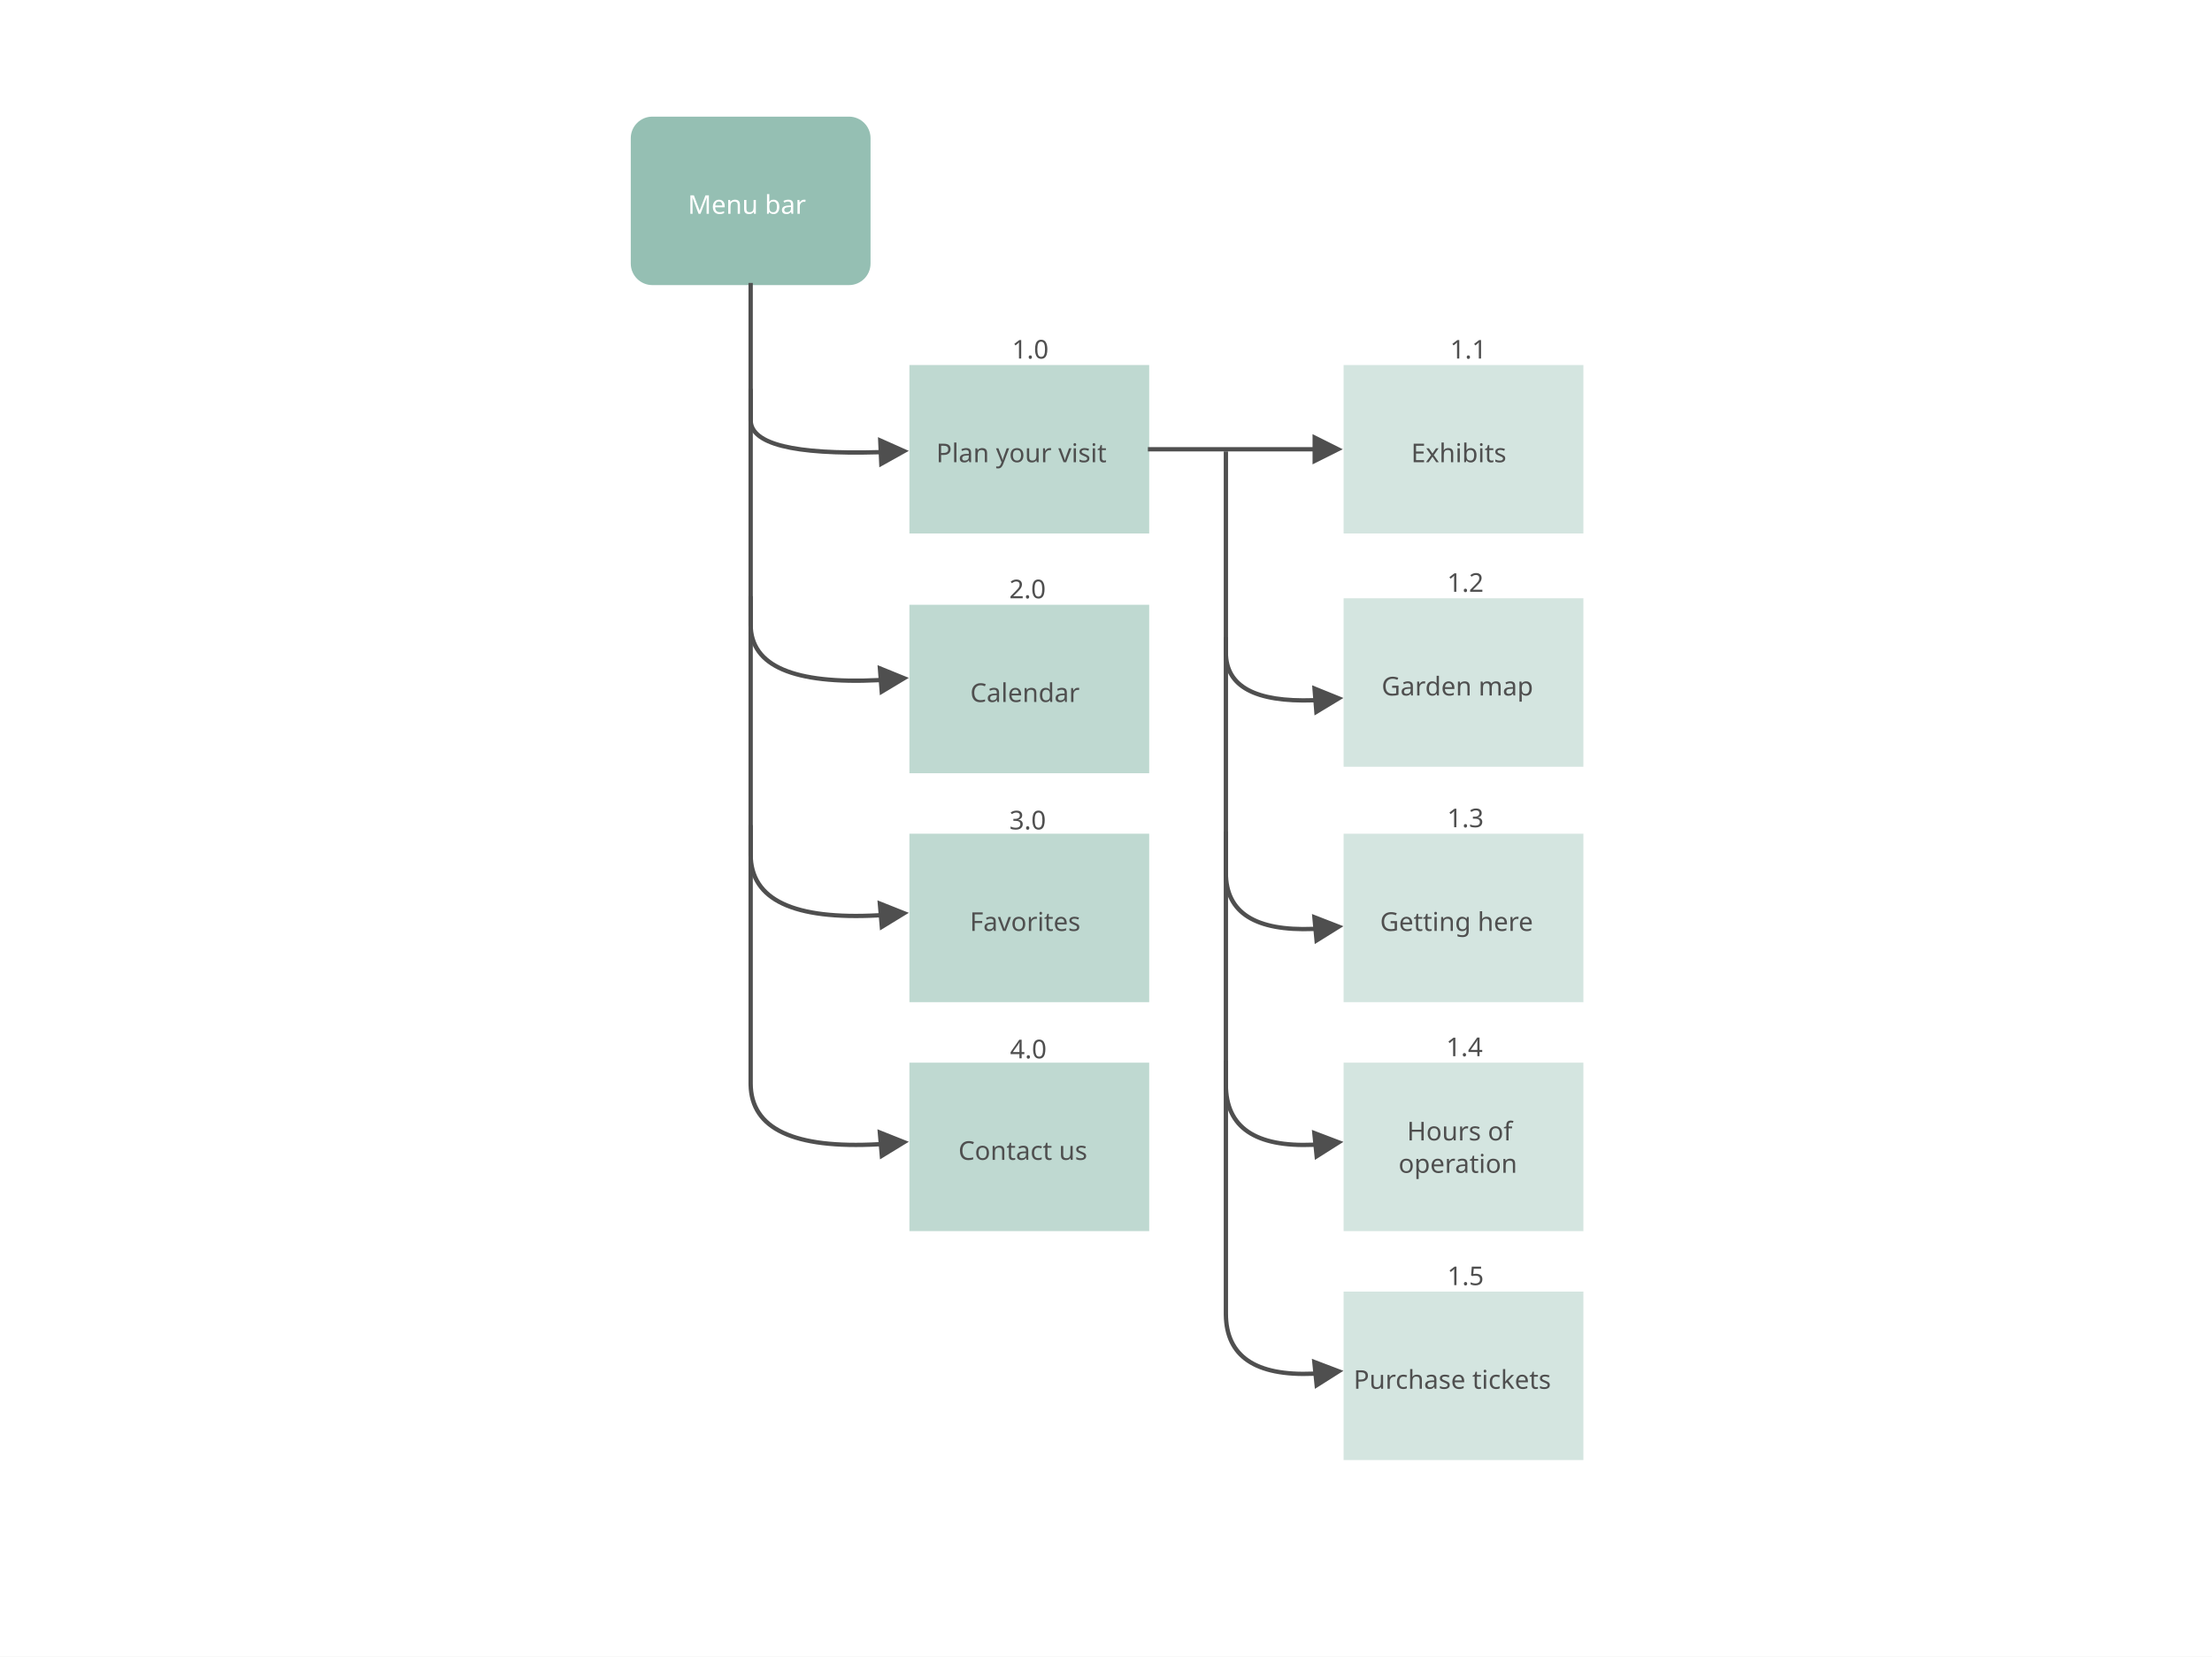
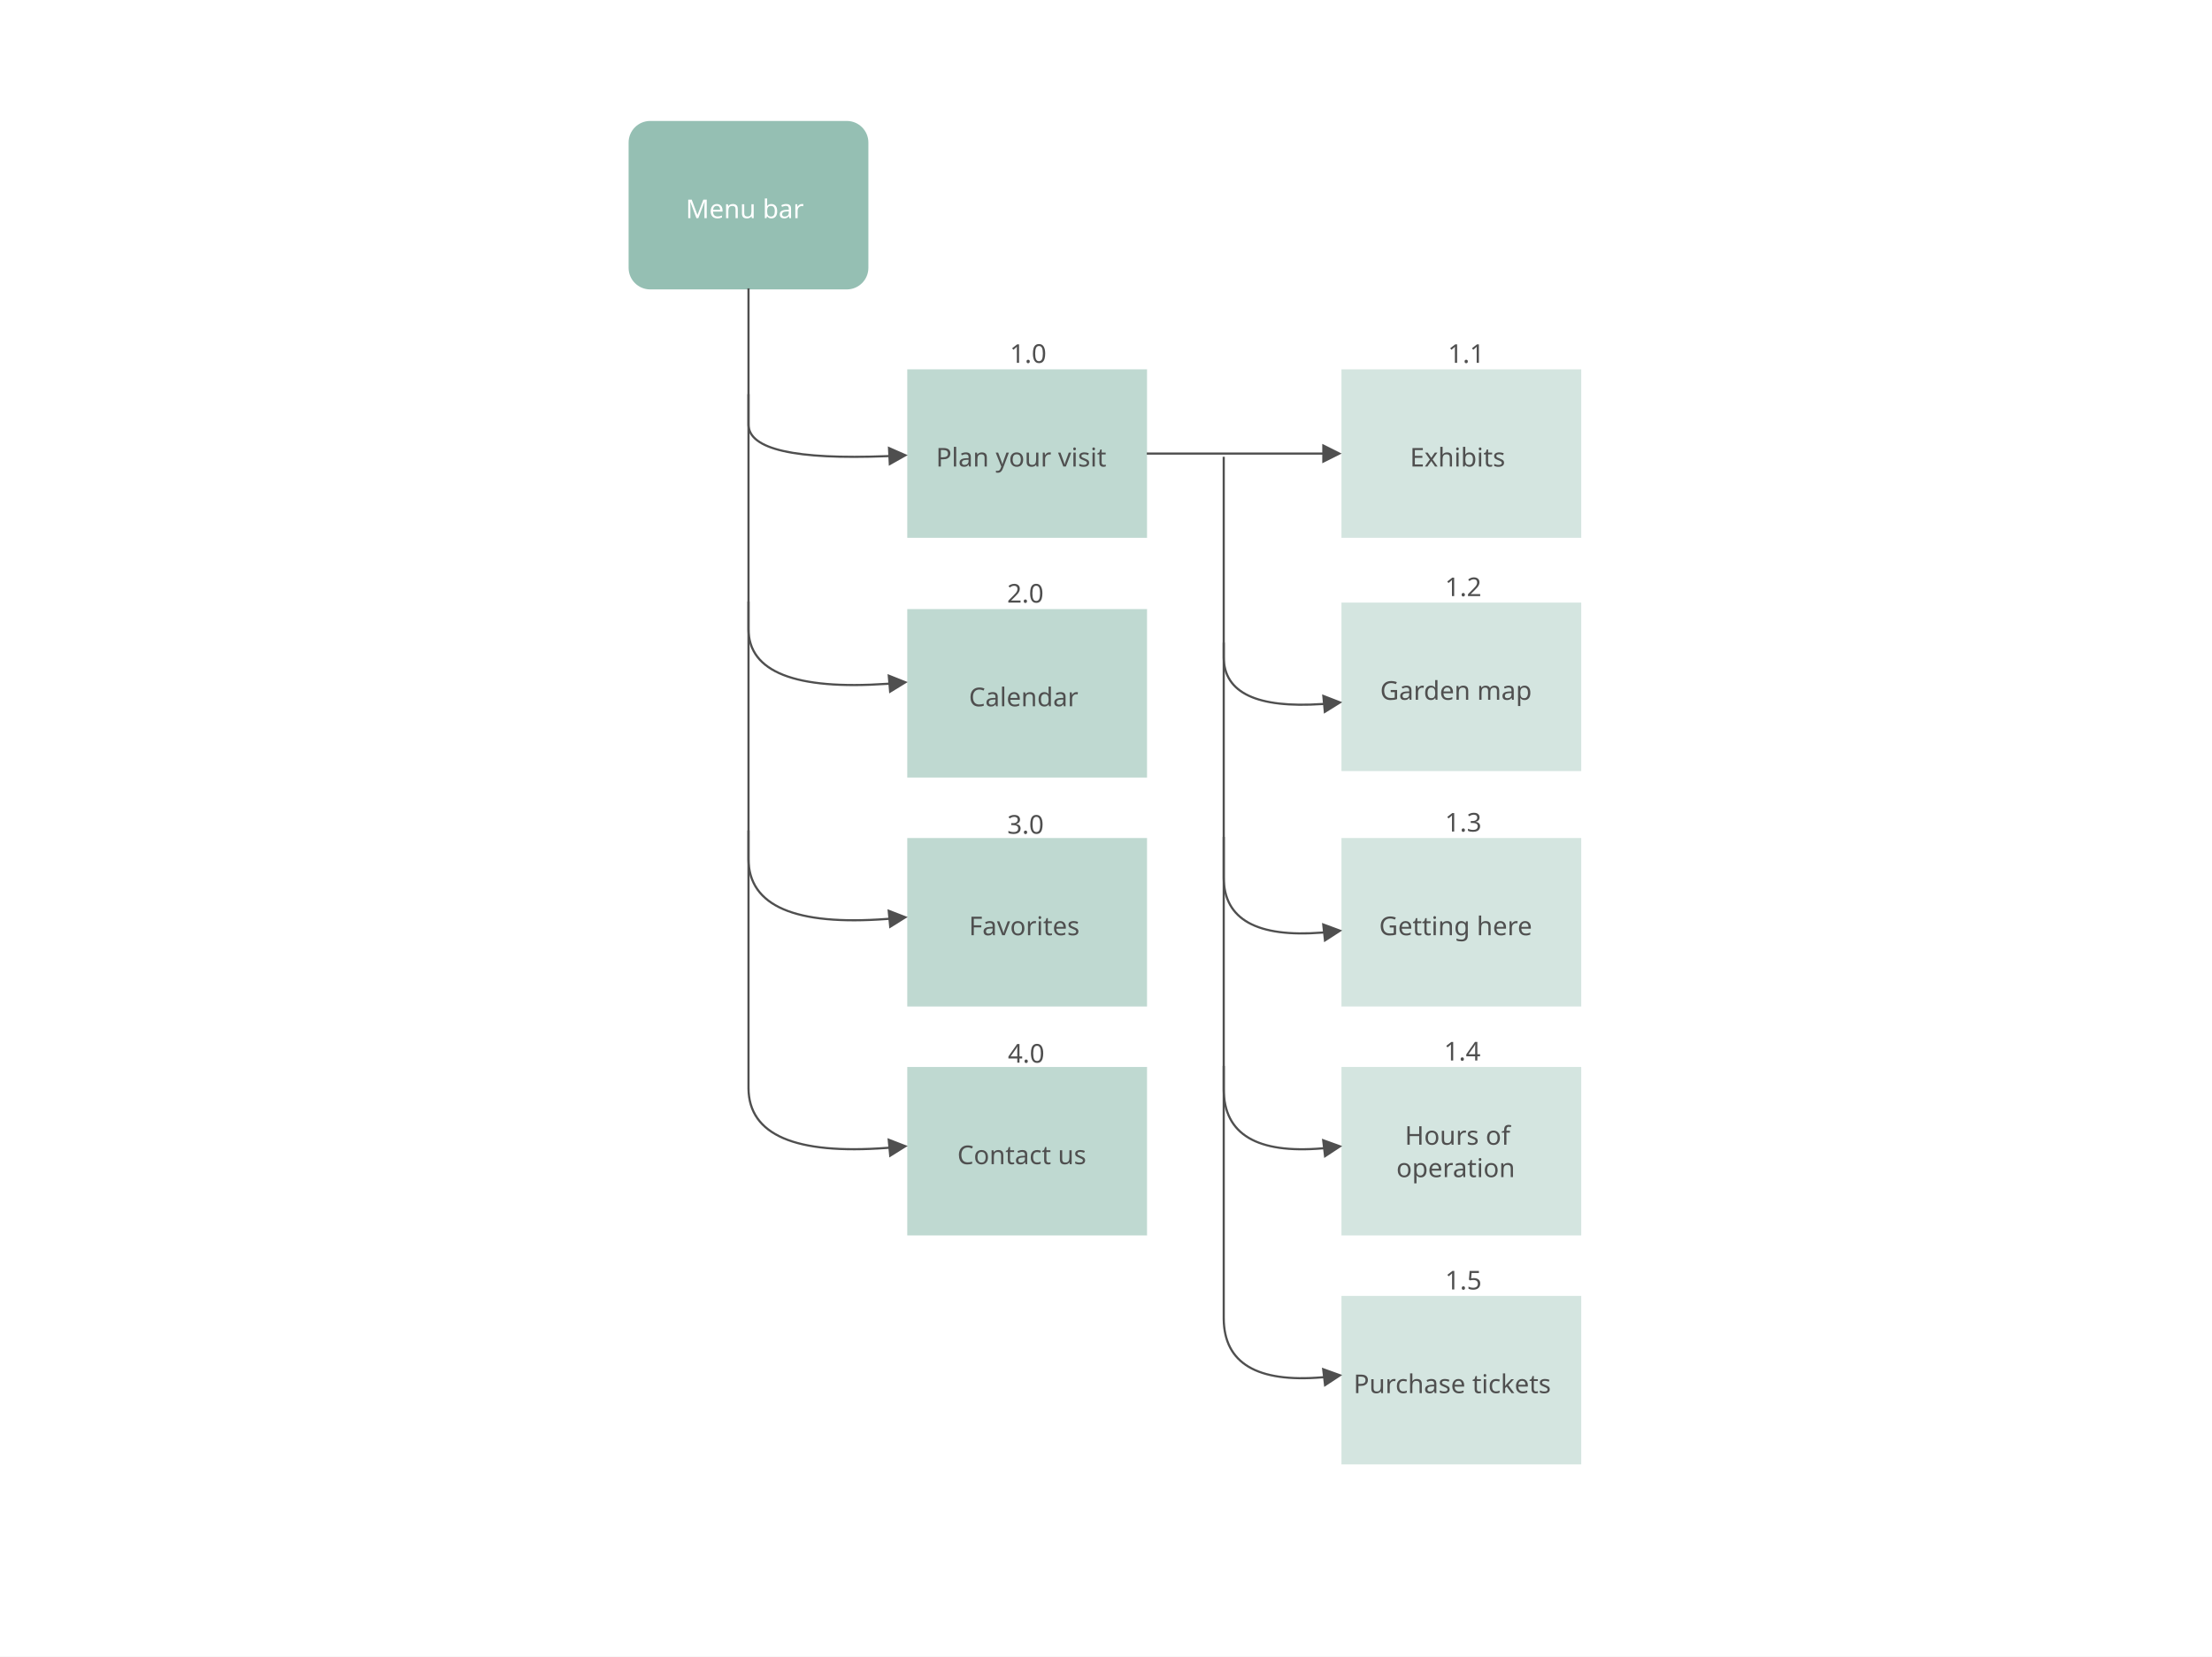
<svg xmlns="http://www.w3.org/2000/svg" width="1024px" height="767px" viewBox="0 0 1024 767" version="1.1">
  <g id="A2" stroke="none" stroke-width="1" fill="none" fill-rule="evenodd">
    <rect fill="#FFFFFF" x="0" y="0" width="1024" height="767" />
-     <g id="Start/end" transform="translate(292, 54)">
+     <g id="Start/end" transform="translate(291, 56)">
      <rect id="Rectangle" fill="#95BFB3" x="0" y="0" width="111" height="78" rx="10" />
      <text id="Start" font-family="Montserrat-SemiBold, Montserrat" font-size="12" font-weight="500" fill="#FFFFFF">
        <tspan x="26.45" y="45">Menu bar</tspan>
      </text>
    </g>
-     <g id="Level-1" transform="translate(421, 169)">
+     <g id="Level-1" transform="translate(420, 171)">
      <rect id="Rectangle" fill-opacity="0.6" fill="#95BFB3" x="0" y="0" width="111" height="78" />
-       <text id="Process" font-family="Montserrat-SemiBold, Montserrat" font-size="12" font-weight="500" fill="#4F4F4F">
-         <tspan x="12.422" y="45">Plan your visit</tspan>
+       <text id="Process" font-family="Montserrat-Medium, Montserrat" font-size="12" font-weight="400" fill="#4F4F4F">
+         <tspan x="13.304" y="45">Plan your visit</tspan>
      </text>
    </g>
-     <g id="Level-1-Copy" transform="translate(421, 280)">
+     <g id="Level-1-Copy" transform="translate(420, 282)">
      <rect id="Rectangle" fill-opacity="0.6" fill="#95BFB3" x="0" y="0" width="111" height="78" />
-       <text id="Process" font-family="Montserrat-SemiBold, Montserrat" font-size="12" font-weight="500" fill="#4F4F4F">
-         <tspan x="28.136" y="45">Calendar</tspan>
+       <text id="Process" font-family="Montserrat-Medium, Montserrat" font-size="12" font-weight="400" fill="#4F4F4F">
+         <tspan x="28.526" y="45">Calendar</tspan>
      </text>
    </g>
-     <g id="Level-1-Copy-2" transform="translate(421, 386)">
+     <g id="Level-1-Copy-2" transform="translate(420, 388)">
      <rect id="Rectangle" fill-opacity="0.6" fill="#95BFB3" x="0" y="0" width="111" height="78" />
-       <text id="Process" font-family="Montserrat-SemiBold, Montserrat" font-size="12" font-weight="500" fill="#4F4F4F">
-         <tspan x="27.968" y="45">Favorites</tspan>
+       <text id="Process" font-family="Montserrat-Medium, Montserrat" font-size="12" font-weight="400" fill="#4F4F4F">
+         <tspan x="28.556" y="45">Favorites</tspan>
      </text>
    </g>
-     <g id="Level-1-Copy-3" transform="translate(421, 492)">
+     <g id="Level-1-Copy-3" transform="translate(420, 494)">
      <rect id="Rectangle" fill-opacity="0.6" fill="#95BFB3" x="0" y="0" width="111" height="78" />
-       <text id="Process" font-family="Montserrat-SemiBold, Montserrat" font-size="12" font-weight="500" fill="#4F4F4F">
-         <tspan x="22.658" y="45">Contact us</tspan>
+       <text id="Process" font-family="Montserrat-Medium, Montserrat" font-size="12" font-weight="400" fill="#4F4F4F">
+         <tspan x="23.174" y="45">Contact us</tspan>
      </text>
    </g>
-     <g id="Group" transform="translate(347.5, 132)" fill="#4F4F4F" fill-rule="nonzero">
+     <g id="Group" transform="translate(346.5, 134)" fill="#4F4F4F" fill-rule="nonzero">
      <g id="Curved-arrow">
-         <path id="Line-2" d="M1,-1 L1,62.5 C1,72.619 20.31,77.468 59.093,76.363 L59.197,76.36 L58.931,70.382 L73.229,76.75 L59.556,84.368 L59.286,78.358 L59.118,78.364 C19.498,79.491 -0.592,74.544 -0.994,62.86 L-1,62.5 L-1,-1 L1,-1 Z" />
+         <path id="Line-2" d="M0.5,-0.5 L0.5,62.5 C0.5,73.511 21.638,78.363 63.971,76.698 L64.714,76.667 L64.516,72.677 L73.729,76.725 L64.963,81.666 L64.764,77.666 L63.993,77.698 C21.451,79.371 -0.063,74.541 -0.493,62.86 L-0.5,62.5 L-0.5,-0.5 L0.5,-0.5 Z" />
      </g>
    </g>
-     <g id="Group" transform="translate(567.5, 210)" fill="#4F4F4F" fill-rule="nonzero">
+     <g id="Group" transform="translate(566.5, 212)" fill="#4F4F4F" fill-rule="nonzero">
      <g id="Curved-arrow">
-         <path id="Line-2" d="M1,-1 L1,92.147 C1,107.027 13.935,114.091 40.387,113.22 L39.918,107.285 L54.427,113.157 L41.024,121.242 L40.546,115.216 C13.322,116.126 -0.714,108.64 -0.996,92.641 L-1,92.147 L-1,-1 L1,-1 Z" />
+         <path id="Line-2" d="M0.5,-0.5 L0.5,92.147 C0.5,108.337 15.419,115.473 45.57,113.46 L45.915,113.435 L45.546,109.466 L54.925,113.111 L46.382,118.427 L46.008,114.431 L45.627,114.458 C15.29,116.48 -0.186,109.244 -0.495,92.658 L-0.5,92.147 L-0.5,-0.5 L0.5,-0.5 Z" />
      </g>
    </g>
-     <g id="Group" transform="translate(567.5, 296)" fill="#4F4F4F" fill-rule="nonzero">
+     <g id="Group" transform="translate(566.5, 298)" fill="#4F4F4F" fill-rule="nonzero">
      <g id="Curved-arrow">
-         <path id="Line-2" d="M1,-1 L1,108.173 C1,125.811 13.941,134.108 40.388,133.084 L39.838,127.165 L54.427,132.837 L41.137,141.105 L40.574,135.078 C13.327,136.153 -0.714,127.369 -0.996,108.748 L-1,108.173 L-1,-1 L1,-1 Z" />
+         <path id="Line-2" d="M0.5,-0.5 L0.5,108.173 C0.5,127.269 15.422,135.645 45.58,133.278 L45.921,133.249 L45.487,129.289 L54.924,132.782 L46.468,138.236 L46.03,134.244 L45.649,134.275 C15.298,136.654 -0.186,128.159 -0.495,108.77 L-0.5,108.173 L-0.5,-0.5 L0.5,-0.5 Z" />
      </g>
    </g>
-     <g id="Group" transform="translate(567.5, 386)" fill="#4F4F4F" fill-rule="nonzero">
+     <g id="Group" transform="translate(566.5, 388)" fill="#4F4F4F" fill-rule="nonzero">
      <g id="Curved-arrow">
-         <path id="Line-2" d="M1,-1 L1,116.186 C1,135.201 13.947,144.117 40.39,143.016 L39.799,137.105 L54.427,142.676 L41.194,151.036 L40.59,145.009 C13.326,146.167 -0.714,136.738 -0.996,116.801 L-1,116.186 L-1,-1 L1,-1 Z" />
+         <path id="Line-2" d="M0.5,-0.5 L0.5,116.186 C0.5,136.734 15.425,145.731 45.585,143.187 L45.925,143.156 L45.459,139.201 L54.924,142.618 L46.512,148.139 L46.041,144.15 L45.661,144.184 C15.3,146.741 -0.186,137.618 -0.495,116.826 L-0.5,116.186 L-0.5,-0.5 L0.5,-0.5 Z" />
      </g>
    </g>
-     <g id="Group" transform="translate(567.5, 492)" fill="#4F4F4F" fill-rule="nonzero">
+     <g id="Group" transform="translate(566.5, 494)" fill="#4F4F4F" fill-rule="nonzero">
      <g id="Curved-arrow">
-         <path id="Line-2" d="M1,-1 L1,116.186 C1,135.201 13.947,144.117 40.39,143.016 L39.799,137.105 L54.427,142.676 L41.194,151.036 L40.59,145.009 C13.326,146.167 -0.714,136.738 -0.996,116.801 L-1,116.186 L-1,-1 L1,-1 Z" />
+         <path id="Line-2" d="M0.5,-0.5 L0.5,116.186 C0.5,136.734 15.425,145.731 45.585,143.187 L45.925,143.156 L45.459,139.201 L54.924,142.618 L46.512,148.139 L46.041,144.15 L45.661,144.184 C15.3,146.741 -0.186,137.618 -0.495,116.826 L-0.5,116.186 L-0.5,-0.5 L0.5,-0.5 Z" />
      </g>
    </g>
-     <g id="Group" transform="translate(347.5, 383)" fill="#4F4F4F" fill-rule="nonzero">
+     <g id="Group" transform="translate(346.5, 385)" fill="#4F4F4F" fill-rule="nonzero">
      <g id="Curved-arrow">
-         <path id="Line-2" d="M1,-1 L1,118.59 C1,138.773 20.172,147.908 59.127,145.79 L59.191,145.785 L58.687,139.838 L73.229,145.628 L59.872,153.788 L59.361,147.779 L59.216,147.788 C19.679,149.931 -0.588,140.483 -0.994,119.244 L-1,118.59 L-1,-1 L1,-1 Z" />
+         <path id="Line-2" d="M0.5,-0.5 L0.5,118.59 C0.5,139.981 21.56,149.152 63.995,145.975 L64.719,145.919 L64.344,141.946 L73.727,145.581 L65.189,150.907 L64.813,146.915 L64.06,146.973 C21.558,150.152 -0.061,140.954 -0.493,119.258 L-0.5,118.59 L-0.5,-0.5 L0.5,-0.5 Z" />
      </g>
    </g>
-     <g id="Group" transform="translate(347.5, 277)" fill="#4F4F4F" fill-rule="nonzero">
+     <g id="Group" transform="translate(346.5, 279)" fill="#4F4F4F" fill-rule="nonzero">
      <g id="Curved-arrow">
-         <path id="Line-2" d="M1,-1 L1,118.59 C1,138.773 20.172,147.908 59.127,145.79 L59.191,145.785 L58.687,139.838 L73.229,145.628 L59.872,153.788 L59.361,147.779 L59.216,147.788 C19.679,149.931 -0.588,140.483 -0.994,119.244 L-1,118.59 L-1,-1 L1,-1 Z" />
+         <path id="Line-2" d="M0.5,-0.5 L0.5,118.59 C0.5,139.981 21.56,149.152 63.995,145.975 L64.719,145.919 L64.344,141.946 L73.727,145.581 L65.189,150.907 L64.813,146.915 L64.06,146.973 C21.558,150.152 -0.061,140.954 -0.493,119.258 L-0.5,118.59 L-0.5,-0.5 L0.5,-0.5 Z" />
      </g>
    </g>
-     <g id="Group" transform="translate(347.5, 181)" fill="#4F4F4F" fill-rule="nonzero">
+     <g id="Group" transform="translate(346.5, 183)" fill="#4F4F4F" fill-rule="nonzero">
      <g id="Curved-arrow">
-         <path id="Line-2" d="M1,-1 L1,108.173 C1,126.49 20.177,134.826 59.12,132.897 L59.191,132.892 L58.73,126.939 L73.229,132.837 L59.812,140.897 L59.346,134.887 L59.198,134.895 C19.666,136.848 -0.589,128.232 -0.994,108.772 L-1,108.173 L-1,-1 L1,-1 Z" />
+         <path id="Line-2" d="M0.5,-0.5 L0.5,108.173 C0.5,127.638 21.564,136.005 63.99,133.11 L64.716,133.058 L64.375,129.082 L73.727,132.794 L65.146,138.049 L64.802,134.054 L64.048,134.108 C21.549,137.006 -0.061,128.618 -0.493,108.784 L-0.5,108.173 L-0.5,-0.5 L0.5,-0.5 Z" />
      </g>
    </g>
-     <g id="Level-2" transform="translate(622, 169)">
+     <g id="Level-2" transform="translate(621, 171)">
      <rect id="Rectangle" fill-opacity="0.4" fill="#95BFB3" x="0" y="0" width="111" height="78" />
-       <text id="Process" font-family="Montserrat-SemiBold, Montserrat" font-size="12" font-weight="500" fill="#4F4F4F">
-         <tspan x="31.274" y="45">Exhibits</tspan>
+       <text id="Process" font-family="Montserrat-Medium, Montserrat" font-size="12" font-weight="400" fill="#4F4F4F">
+         <tspan x="31.724" y="45">Exhibits</tspan>
      </text>
    </g>
-     <g id="Level-2-Copy" transform="translate(622, 277)">
+     <g id="Level-2-Copy" transform="translate(621, 279)">
      <rect id="Rectangle" fill-opacity="0.4" fill="#95BFB3" x="0" y="0" width="111" height="78" />
-       <text id="Process" font-family="Montserrat-SemiBold, Montserrat" font-size="12" font-weight="500" fill="#4F4F4F">
-         <tspan x="17.57" y="45">Garden map</tspan>
+       <text id="Process" font-family="Montserrat-Medium, Montserrat" font-size="12" font-weight="400" fill="#4F4F4F">
+         <tspan x="17.906" y="45">Garden map</tspan>
      </text>
    </g>
-     <g id="Level-2-Copy-2" transform="translate(622, 386)">
+     <g id="Level-2-Copy-2" transform="translate(621, 388)">
      <rect id="Rectangle" fill-opacity="0.4" fill="#95BFB3" x="0" y="0" width="111" height="78" />
-       <text id="Process" font-family="Montserrat-SemiBold, Montserrat" font-size="12" font-weight="500" fill="#4F4F4F">
-         <tspan x="16.868" y="45">Getting here</tspan>
+       <text id="Process" font-family="Montserrat-Medium, Montserrat" font-size="12" font-weight="400" fill="#4F4F4F">
+         <tspan x="17.438" y="45">Getting here</tspan>
      </text>
    </g>
-     <g id="Level-2-Copy-3" transform="translate(622, 492)">
+     <g id="Level-2-Copy-3" transform="translate(621, 494)">
      <rect id="Rectangle" fill-opacity="0.4" fill="#95BFB3" x="0" y="0" width="111" height="78" />
      <text id="Hours-of-operation" font-family="Montserrat-SemiBold, Montserrat" font-size="12" font-weight="500" fill="#4F4F4F">
        <tspan x="29.352" y="36">Hours of </tspan>
        <tspan x="25.41" y="51">operation</tspan>
      </text>
    </g>
-     <g id="Level-2-Copy-4" transform="translate(622, 598)">
+     <g id="Level-2-Copy-4" transform="translate(621, 600)">
      <rect id="Rectangle" fill-opacity="0.4" fill="#95BFB3" x="0" y="0" width="111" height="78" />
-       <text id="Process" font-family="Montserrat-SemiBold, Montserrat" font-size="12" font-weight="500" fill="#4F4F4F">
-         <tspan x="4.628" y="45">Purchase tickets</tspan>
+       <text id="Process" font-family="Montserrat-Medium, Montserrat" font-size="12" font-weight="400" fill="#4F4F4F">
+         <tspan x="5.6" y="45">Purchase tickets</tspan>
      </text>
    </g>
-     <g id="Group" transform="translate(532, 206)" fill="#4F4F4F" fill-rule="nonzero">
+     <g id="Group" transform="translate(531, 208)" fill="#4F4F4F" fill-rule="nonzero">
      <g id="Arrow">
-         <path id="Line" d="M75.615,-5 L89.615,2 L75.615,9 L75.615,3 L-0.615,3 L-0.615,1 L75.615,1 L75.615,-5 Z" />
+         <path id="Line" d="M81.115,-2.5 L90.115,2 L81.115,6.5 L81.115,2.5 L-0.115,2.5 L-0.115,1.5 L81.115,1.5 L81.115,-2.5 Z" />
      </g>
    </g>
    <text id="1.0" font-family="Montserrat-Medium, Montserrat" font-size="12" font-weight="400" fill="#4F4F4F">
-       <tspan x="468.488" y="166">1.0</tspan>
+       <tspan x="467.488" y="168">1.0</tspan>
    </text>
    <text id="1.1" font-family="Montserrat-Medium, Montserrat" font-size="12" font-weight="400" fill="#4F4F4F">
-       <tspan x="671.276" y="166">1.1</tspan>
+       <tspan x="670.276" y="168">1.1</tspan>
    </text>
    <text id="1.2" font-family="Montserrat-Medium, Montserrat" font-size="12" font-weight="400" fill="#4F4F4F">
-       <tspan x="669.914" y="274">1.2</tspan>
+       <tspan x="668.914" y="276">1.2</tspan>
    </text>
    <text id="1.4" font-family="Montserrat-Medium, Montserrat" font-size="12" font-weight="400" fill="#4F4F4F">
-       <tspan x="669.458" y="489">1.4</tspan>
+       <tspan x="668.458" y="491">1.4</tspan>
    </text>
    <text id="1.5" font-family="Montserrat-Medium, Montserrat" font-size="12" font-weight="400" fill="#4F4F4F">
-       <tspan x="669.974" y="595">1.5</tspan>
+       <tspan x="668.974" y="597">1.5</tspan>
    </text>
    <text id="1.3" font-family="Montserrat-Medium, Montserrat" font-size="12" font-weight="400" fill="#4F4F4F">
-       <tspan x="669.926" y="383">1.3</tspan>
+       <tspan x="668.926" y="385">1.3</tspan>
    </text>
    <text id="2.0" font-family="Montserrat-Medium, Montserrat" font-size="12" font-weight="400" fill="#4F4F4F">
-       <tspan x="467.204" y="277">2.0</tspan>
+       <tspan x="466.204" y="279">2.0</tspan>
    </text>
    <text id="3.0" font-family="Montserrat-Medium, Montserrat" font-size="12" font-weight="400" fill="#4F4F4F">
-       <tspan x="467.276" y="384">3.0</tspan>
+       <tspan x="466.276" y="386">3.0</tspan>
    </text>
    <text id="4.0" font-family="Montserrat-Medium, Montserrat" font-size="12" font-weight="400" fill="#4F4F4F">
-       <tspan x="467.574" y="490">4.0</tspan>
+       <tspan x="466.574" y="492">4.0</tspan>
    </text>
  </g>
</svg>
